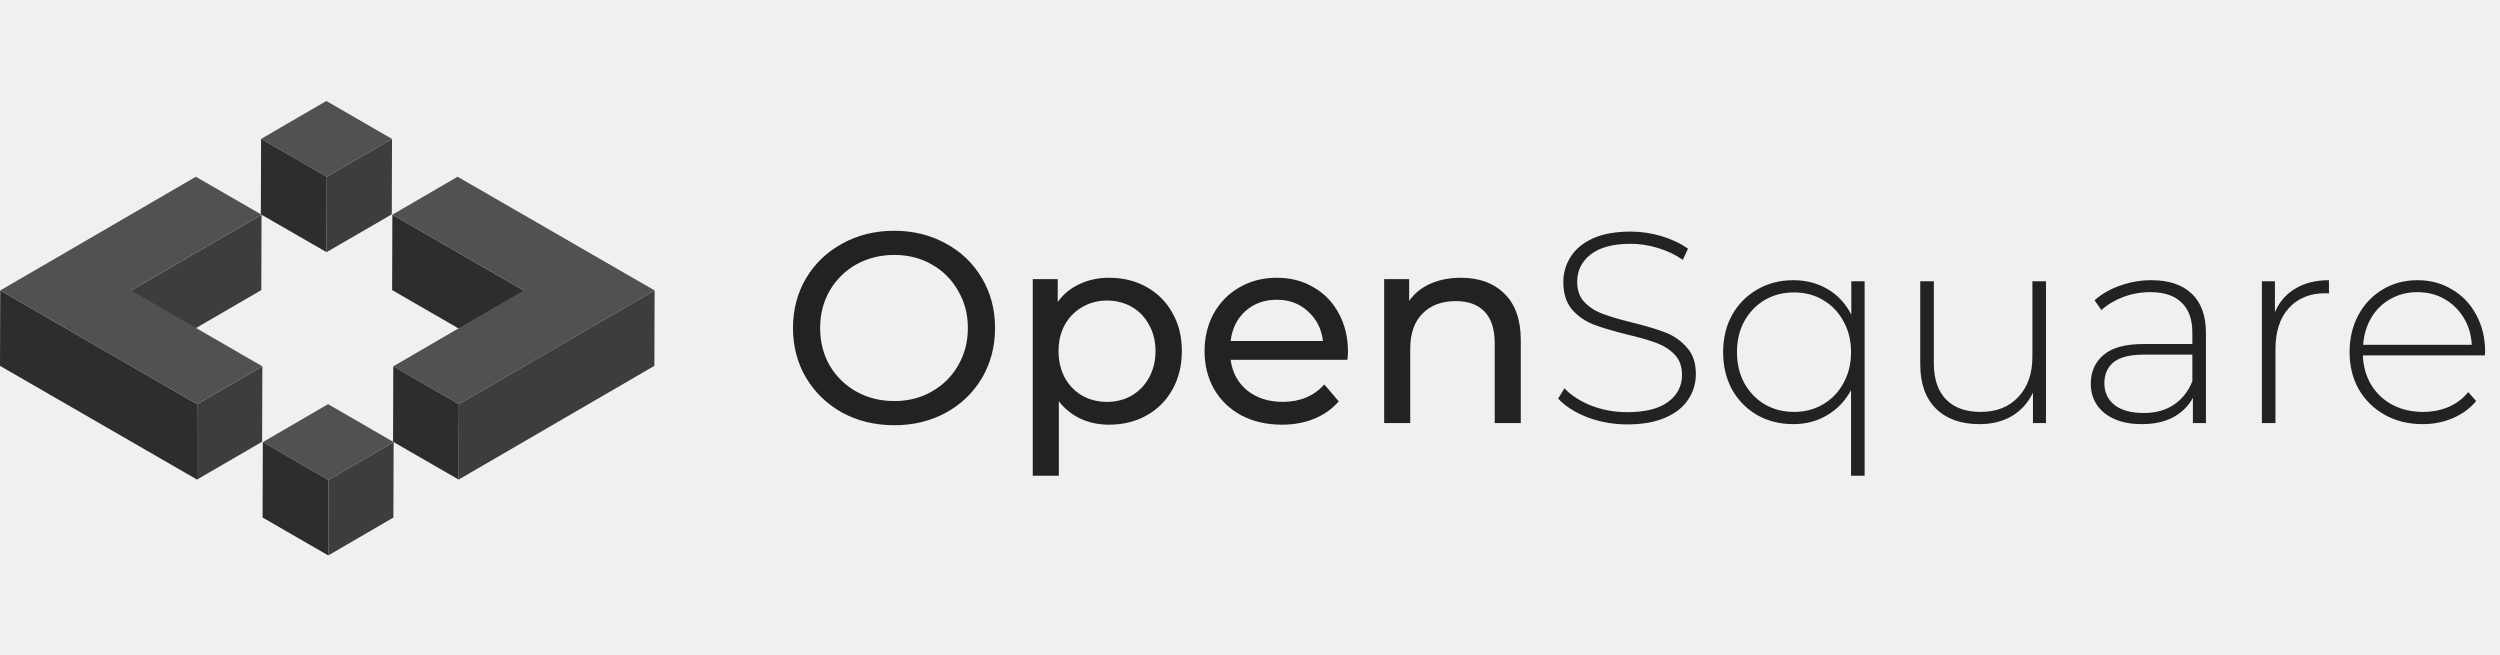
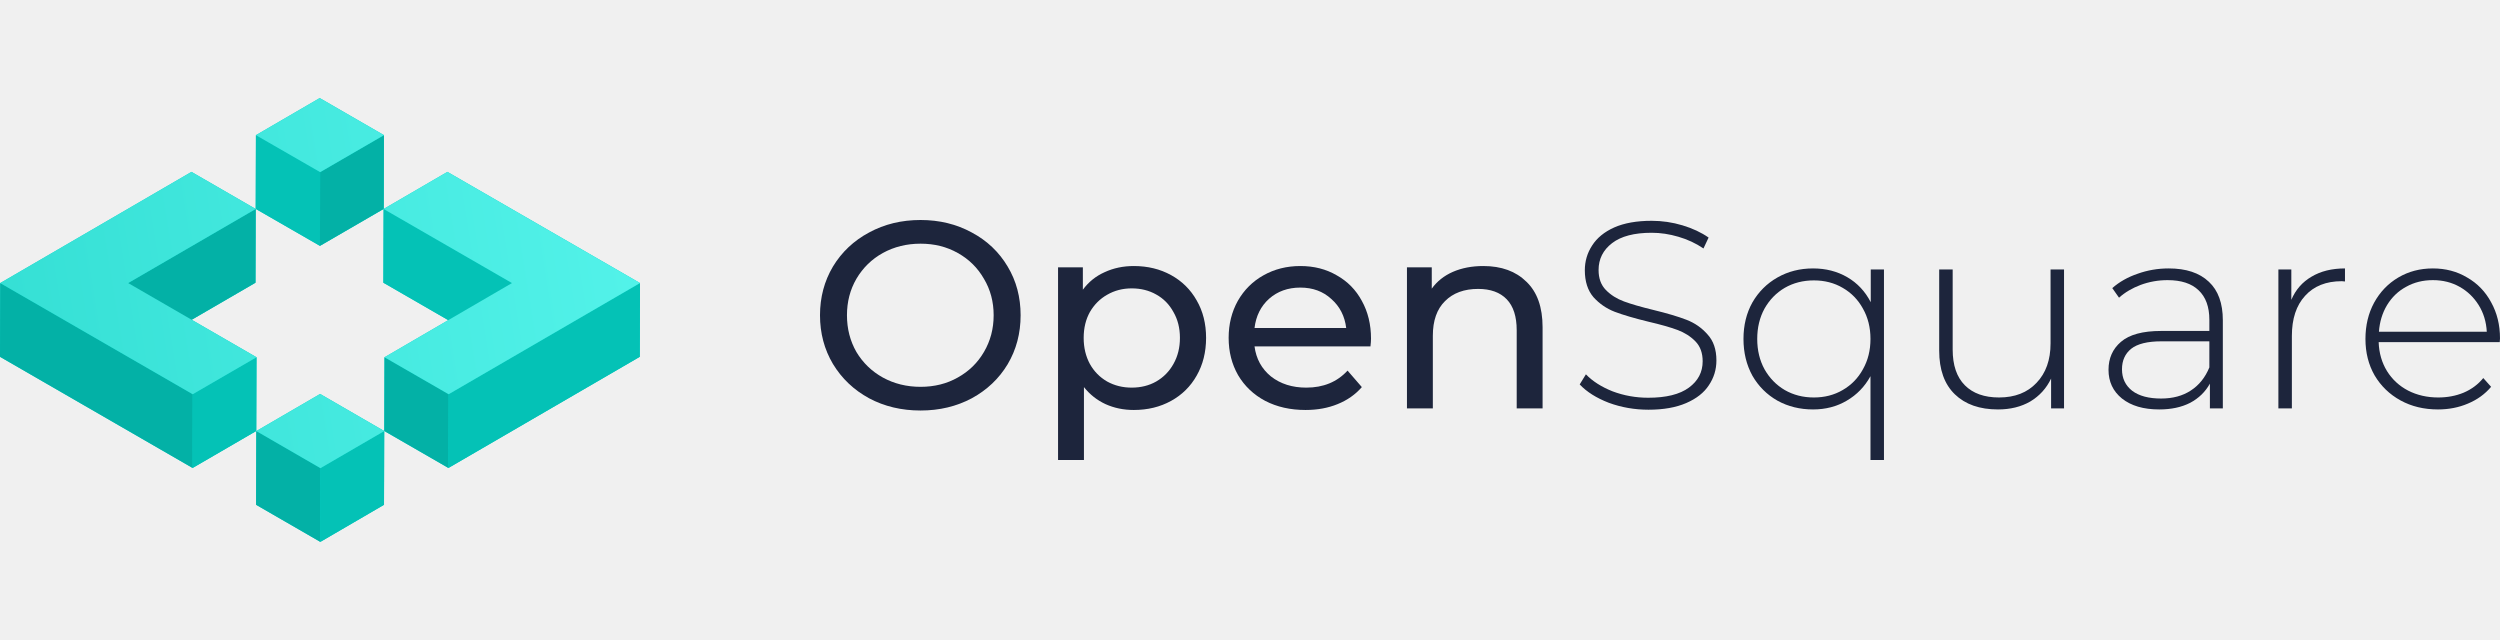
- <svg xmlns="http://www.w3.org/2000/svg" width="718" height="188" viewBox="0 0 718 188" fill="none">
+ <svg xmlns="http://www.w3.org/2000/svg" width="500" height="128" viewBox="0 0 500 128" fill="none">
  <g clip-path="url(#clip0)">
-     <path d="M112.587 39.897L93.85 50.76L74.981 39.897L93.718 29L112.587 39.897Z" fill="#515151" />
-     <path d="M112.587 39.897L112.521 61.557L93.784 72.42L93.85 50.76L112.587 39.897Z" fill="#3E3D3D" />
-     <path d="M93.85 50.76L93.784 72.42L74.914 61.557L74.981 39.897L93.85 50.76Z" fill="#2D2D2D" />
-     <path d="M150.393 83.416L150.327 105.077L112.621 83.317L112.687 61.656L150.393 83.416Z" fill="#2D2D2D" />
-     <path d="M75.114 61.656L75.047 83.317L37.574 105.077L37.64 83.416L75.114 61.656Z" fill="#3E3D3D" />
-     <path d="M188 83.416L131.789 116.073L112.953 105.21L150.393 83.416L112.687 61.656L131.424 50.76L188 83.416Z" fill="#515151" />
-     <path d="M188 83.416L187.934 105.076L131.723 137.733L131.789 116.073L188 83.416Z" fill="#3E3D3D" />
-     <path d="M131.789 116.073L131.723 137.734L112.886 126.87L112.953 105.21L131.789 116.073Z" fill="#2D2D2D" />
-     <path d="M75.346 105.21L75.28 126.87L56.576 137.734L56.609 116.073L75.346 105.21Z" fill="#3E3D3D" />
-     <path d="M56.609 116.073L56.576 137.733L0 105.076L0.066 83.416L56.609 116.073Z" fill="#2D2D2D" />
-     <path d="M75.114 61.656L37.64 83.416L75.346 105.21L56.609 116.073L0.067 83.416L56.244 50.76L75.114 61.656Z" fill="#515151" />
-     <path d="M113.052 126.97L94.316 137.866L75.479 126.97L94.216 116.073L113.052 126.97Z" fill="#515151" />
-     <path d="M113.053 126.97L112.986 148.63L94.282 159.527L94.316 137.866L113.053 126.97Z" fill="#3E3D3D" />
-     <path d="M94.316 137.866L94.282 159.527L75.413 148.63L75.479 126.97L94.316 137.866Z" fill="#2D2D2D" />
+     <path d="M51.185 27.029L63.943 19.61L76.79 27.029L76.745 41.776L63.988 49.173L51.14 41.776L51.185 27.029Z" fill="#04D2C5" />
+     <path d="M76.678 56.542L89.65 64.028L76.904 71.448L76.859 86.195L89.684 93.591L127.955 71.357L128 56.609L89.48 34.375L76.723 41.794L76.678 56.542Z" fill="#04D2C5" />
+     <path d="M51.096 56.542L51.141 41.794L38.293 34.375L0.045 56.61L0 71.357L38.52 93.591L51.254 86.195L51.299 71.448L38.333 63.953L51.096 56.542Z" fill="#04D2C5" />
+     <path d="M64.022 78.79L76.847 86.209L76.802 100.956L64.068 108.375L51.22 100.956L51.265 86.209L64.022 78.79Z" fill="#04D2C5" />
+     <path d="M64.033 34.425L63.988 49.173L51.14 41.776L51.185 27.029L64.033 34.425Z" fill="#04D2C5" />
+     <path d="M64.033 34.425L63.988 49.173L51.14 41.776L51.185 27.029L64.033 34.425Z" fill="black" fill-opacity="0.08" />
+     <path d="M102.395 56.61L102.35 71.357L76.678 56.542L76.723 41.794L102.395 56.61Z" fill="#04D2C5" />
+     <path d="M102.395 56.61L102.35 71.357L76.678 56.542L76.723 41.794L102.395 56.61Z" fill="black" fill-opacity="0.08" />
+     <path d="M89.729 78.844L89.684 93.592L76.859 86.195L76.904 71.448L89.729 78.844Z" fill="#04D2C5" />
+     <path d="M89.729 78.844L89.684 93.592L76.859 86.195L76.904 71.448L89.729 78.844Z" fill="black" fill-opacity="0.16" />
+     <path d="M38.542 78.844L38.52 93.591L0 71.357L0.045 56.61L38.542 78.844Z" fill="#04D2C5" />
+     <path d="M38.542 78.844L38.52 93.591L0 71.357L0.045 56.61L38.542 78.844Z" fill="black" fill-opacity="0.16" />
+     <path d="M64.09 93.628L64.068 108.375L51.22 100.956L51.266 86.209L64.09 93.628Z" fill="#04D2C5" />
+     <path d="M64.09 93.628L64.068 108.375L51.22 100.956L51.266 86.209L64.09 93.628Z" fill="black" fill-opacity="0.16" />
+     <path d="M76.79 27.029L76.745 41.776L63.988 49.173L64.033 34.425L76.79 27.029Z" fill="#04D2C5" />
+     <path d="M76.79 27.029L76.745 41.776L63.988 49.173L64.033 34.425L76.79 27.029Z" fill="black" fill-opacity="0.16" />
+     <path d="M51.141 41.794L51.096 56.542L25.582 71.357L25.627 56.61L51.141 41.794Z" fill="#04D2C5" />
+     <path d="M51.141 41.794L51.096 56.542L25.582 71.357L25.627 56.61L51.141 41.794Z" fill="black" fill-opacity="0.16" />
+     <path d="M128 56.61L127.955 71.357L89.684 93.591L89.729 78.844L128 56.61Z" fill="#04D2C5" />
+     <path d="M128 56.61L127.955 71.357L89.684 93.591L89.729 78.844L128 56.61Z" fill="black" fill-opacity="0.08" />
+     <path d="M51.3 71.448L51.254 86.195L38.52 93.592L38.543 78.844L51.3 71.448Z" fill="#04D2C5" />
+     <path d="M51.3 71.448L51.254 86.195L38.52 93.592L38.543 78.844L51.3 71.448Z" fill="black" fill-opacity="0.08" />
+     <path d="M76.847 86.209L76.802 100.956L64.068 108.375L64.091 93.628L76.847 86.209Z" fill="#04D2C5" />
+     <path d="M76.847 86.209L76.802 100.956L64.068 108.375L64.091 93.628L76.847 86.209Z" fill="black" fill-opacity="0.08" />
+     <path d="M64.033 34.425L76.79 27.029L63.943 19.61L51.185 27.029L64.033 34.425Z" fill="url(#paint0_linear)" />
+     <path d="M25.627 56.61L51.141 41.794L38.293 34.376L0.045 56.61L38.542 78.844L51.299 71.448L25.627 56.61Z" fill="url(#paint1_linear)" />
+     <path d="M89.729 78.844L128 56.61L89.48 34.376L76.723 41.794L102.396 56.61L76.904 71.448L89.729 78.844Z" fill="url(#paint2_linear)" />
+     <path d="M76.847 86.209L64.09 93.628L51.265 86.209L64.022 78.79L76.847 86.209Z" fill="url(#paint3_linear)" />
  </g>
-   <path d="M256.838 122.124C251.326 122.124 246.36 120.928 241.94 118.536C237.52 116.092 234.036 112.738 231.488 108.474C228.992 104.21 227.744 99.452 227.744 94.2C227.744 88.948 228.992 84.19 231.488 79.926C234.036 75.662 237.52 72.334 241.94 69.942C246.36 67.498 251.326 66.276 256.838 66.276C262.298 66.276 267.238 67.498 271.658 69.942C276.078 72.334 279.536 75.662 282.032 79.926C284.528 84.138 285.776 88.896 285.776 94.2C285.776 99.504 284.528 104.288 282.032 108.552C279.536 112.764 276.078 116.092 271.658 118.536C267.238 120.928 262.298 122.124 256.838 122.124ZM256.838 115.182C260.842 115.182 264.43 114.272 267.602 112.452C270.826 110.632 273.348 108.136 275.168 104.964C277.04 101.74 277.976 98.152 277.976 94.2C277.976 90.248 277.04 86.686 275.168 83.514C273.348 80.29 270.826 77.768 267.602 75.948C264.43 74.128 260.842 73.218 256.838 73.218C252.834 73.218 249.194 74.128 245.918 75.948C242.694 77.768 240.146 80.29 238.274 83.514C236.454 86.686 235.544 90.248 235.544 94.2C235.544 98.152 236.454 101.74 238.274 104.964C240.146 108.136 242.694 110.632 245.918 112.452C249.194 114.272 252.834 115.182 256.838 115.182ZM318.524 79.77C322.528 79.77 326.116 80.654 329.288 82.422C332.46 84.19 334.93 86.66 336.698 89.832C338.518 93.004 339.428 96.67 339.428 100.83C339.428 104.99 338.518 108.682 336.698 111.906C334.93 115.078 332.46 117.548 329.288 119.316C326.116 121.084 322.528 121.968 318.524 121.968C315.56 121.968 312.83 121.396 310.334 120.252C307.89 119.108 305.81 117.444 304.094 115.26V136.632H296.606V80.16H303.782V86.712C305.446 84.424 307.552 82.708 310.1 81.564C312.648 80.368 315.456 79.77 318.524 79.77ZM317.9 115.416C320.552 115.416 322.918 114.818 324.998 113.622C327.13 112.374 328.794 110.658 329.99 108.474C331.238 106.238 331.862 103.69 331.862 100.83C331.862 97.97 331.238 95.448 329.99 93.264C328.794 91.028 327.13 89.312 324.998 88.116C322.918 86.92 320.552 86.322 317.9 86.322C315.3 86.322 312.934 86.946 310.802 88.194C308.722 89.39 307.058 91.08 305.81 93.264C304.614 95.448 304.016 97.97 304.016 100.83C304.016 103.69 304.614 106.238 305.81 108.474C307.006 110.658 308.67 112.374 310.802 113.622C312.934 114.818 315.3 115.416 317.9 115.416ZM387.136 101.064C387.136 101.636 387.084 102.39 386.98 103.326H353.44C353.908 106.966 355.494 109.904 358.198 112.14C360.954 114.324 364.36 115.416 368.416 115.416C373.356 115.416 377.334 113.752 380.35 110.424L384.484 115.26C382.612 117.444 380.272 119.108 377.464 120.252C374.708 121.396 371.614 121.968 368.182 121.968C363.814 121.968 359.94 121.084 356.56 119.316C353.18 117.496 350.554 114.974 348.682 111.75C346.862 108.526 345.952 104.886 345.952 100.83C345.952 96.826 346.836 93.212 348.604 89.988C350.424 86.764 352.894 84.268 356.014 82.5C359.186 80.68 362.748 79.77 366.7 79.77C370.652 79.77 374.162 80.68 377.23 82.5C380.35 84.268 382.768 86.764 384.484 89.988C386.252 93.212 387.136 96.904 387.136 101.064ZM366.7 86.088C363.112 86.088 360.096 87.18 357.652 89.364C355.26 91.548 353.856 94.408 353.44 97.944H379.96C379.544 94.46 378.114 91.626 375.67 89.442C373.278 87.206 370.288 86.088 366.7 86.088ZM419.608 79.77C424.86 79.77 429.02 81.304 432.088 84.372C435.208 87.388 436.768 91.834 436.768 97.71V121.5H429.28V98.568C429.28 94.564 428.318 91.548 426.394 89.52C424.47 87.492 421.714 86.478 418.126 86.478C414.07 86.478 410.872 87.674 408.532 90.066C406.192 92.406 405.022 95.786 405.022 100.206V121.5H397.534V80.16H404.71V86.4C406.218 84.268 408.246 82.63 410.794 81.486C413.394 80.342 416.332 79.77 419.608 79.77ZM467.395 121.89C463.391 121.89 459.569 121.214 455.929 119.862C452.341 118.458 449.533 116.664 447.505 114.48L449.299 111.516C451.223 113.544 453.797 115.208 457.021 116.508C460.297 117.756 463.729 118.38 467.317 118.38C472.517 118.38 476.443 117.392 479.095 115.416C481.747 113.44 483.073 110.866 483.073 107.694C483.073 105.25 482.371 103.3 480.967 101.844C479.563 100.388 477.821 99.27 475.741 98.49C473.661 97.71 470.853 96.904 467.317 96.072C463.313 95.084 460.089 94.122 457.645 93.186C455.253 92.25 453.199 90.82 451.483 88.896C449.819 86.92 448.987 84.294 448.987 81.018C448.987 78.366 449.689 75.948 451.093 73.764C452.497 71.528 454.629 69.76 457.489 68.46C460.401 67.16 464.015 66.51 468.331 66.51C471.347 66.51 474.311 66.952 477.223 67.836C480.135 68.72 482.657 69.916 484.789 71.424L483.307 74.622C481.123 73.114 478.705 71.97 476.053 71.19C473.453 70.41 470.879 70.02 468.331 70.02C463.287 70.02 459.465 71.034 456.865 73.062C454.265 75.09 452.965 77.716 452.965 80.94C452.965 83.384 453.667 85.334 455.071 86.79C456.475 88.246 458.217 89.364 460.297 90.144C462.377 90.924 465.211 91.756 468.799 92.64C472.803 93.628 476.001 94.59 478.393 95.526C480.785 96.462 482.813 97.892 484.477 99.816C486.193 101.688 487.051 104.236 487.051 107.46C487.051 110.112 486.323 112.53 484.867 114.714C483.463 116.898 481.279 118.64 478.315 119.94C475.351 121.24 471.711 121.89 467.395 121.89ZM535.519 80.784V136.632H531.619V112.062C529.955 115.13 527.667 117.522 524.755 119.238C521.895 120.954 518.645 121.812 515.005 121.812C511.209 121.812 507.777 120.954 504.709 119.238C501.641 117.47 499.223 115.026 497.455 111.906C495.739 108.734 494.881 105.146 494.881 101.142C494.881 97.138 495.739 93.576 497.455 90.456C499.223 87.336 501.641 84.892 504.709 83.124C507.777 81.356 511.209 80.472 515.005 80.472C518.697 80.472 521.999 81.33 524.911 83.046C527.823 84.762 530.085 87.206 531.697 90.378V80.784H535.519ZM515.239 118.302C518.359 118.302 521.141 117.574 523.585 116.118C526.081 114.662 528.031 112.634 529.435 110.034C530.891 107.434 531.619 104.47 531.619 101.142C531.619 97.814 530.891 94.85 529.435 92.25C528.031 89.65 526.081 87.622 523.585 86.166C521.141 84.71 518.359 83.982 515.239 83.982C512.119 83.982 509.311 84.71 506.815 86.166C504.371 87.622 502.421 89.65 500.965 92.25C499.561 94.85 498.859 97.814 498.859 101.142C498.859 104.47 499.561 107.434 500.965 110.034C502.421 112.634 504.371 114.662 506.815 116.118C509.311 117.574 512.119 118.302 515.239 118.302ZM587.607 80.784V121.5H583.863V112.764C582.511 115.624 580.509 117.86 577.857 119.472C575.205 121.032 572.085 121.812 568.497 121.812C563.193 121.812 559.033 120.33 556.017 117.366C553.001 114.402 551.493 110.138 551.493 104.574V80.784H555.393V104.262C555.393 108.838 556.563 112.322 558.903 114.714C561.243 117.106 564.545 118.302 568.809 118.302C573.385 118.302 576.999 116.872 579.651 114.012C582.355 111.152 583.707 107.304 583.707 102.468V80.784H587.607ZM617.867 80.472C622.911 80.472 626.785 81.772 629.489 84.372C632.193 86.92 633.545 90.69 633.545 95.682V121.5H629.801V114.246C628.501 116.638 626.603 118.51 624.107 119.862C621.611 121.162 618.621 121.812 615.137 121.812C610.613 121.812 607.025 120.746 604.373 118.614C601.773 116.482 600.473 113.674 600.473 110.19C600.473 106.81 601.669 104.08 604.061 102C606.505 99.868 610.379 98.802 615.683 98.802H629.645V95.526C629.645 91.73 628.605 88.844 626.525 86.868C624.497 84.892 621.507 83.904 617.555 83.904C614.851 83.904 612.251 84.372 609.755 85.308C607.311 86.244 605.231 87.492 603.515 89.052L601.565 86.244C603.593 84.424 606.037 83.02 608.897 82.032C611.757 80.992 614.747 80.472 617.867 80.472ZM615.683 118.614C619.063 118.614 621.923 117.834 624.263 116.274C626.655 114.714 628.449 112.452 629.645 109.488V101.844H615.761C611.757 101.844 608.845 102.572 607.025 104.028C605.257 105.484 604.373 107.486 604.373 110.034C604.373 112.686 605.361 114.792 607.337 116.352C609.313 117.86 612.095 118.614 615.683 118.614ZM653.358 89.676C654.606 86.712 656.556 84.45 659.208 82.89C661.86 81.278 665.084 80.472 668.88 80.472V84.294L667.944 84.216C663.42 84.216 659.884 85.646 657.336 88.506C654.788 91.314 653.514 95.24 653.514 100.284V121.5H649.614V80.784H653.358V89.676ZM713.643 102.078H678.621C678.725 105.25 679.531 108.084 681.039 110.58C682.547 113.024 684.575 114.922 687.123 116.274C689.723 117.626 692.635 118.302 695.859 118.302C698.511 118.302 700.955 117.834 703.191 116.898C705.479 115.91 707.377 114.48 708.885 112.608L711.147 115.182C709.379 117.314 707.143 118.952 704.439 120.096C701.787 121.24 698.901 121.812 695.781 121.812C691.725 121.812 688.111 120.928 684.939 119.16C681.767 117.392 679.271 114.948 677.451 111.828C675.683 108.708 674.799 105.146 674.799 101.142C674.799 97.19 675.631 93.654 677.295 90.534C679.011 87.362 681.351 84.892 684.315 83.124C687.279 81.356 690.607 80.472 694.299 80.472C697.991 80.472 701.293 81.356 704.205 83.124C707.169 84.84 709.483 87.258 711.147 90.378C712.863 93.498 713.721 97.034 713.721 100.986L713.643 102.078ZM694.299 83.904C691.439 83.904 688.865 84.554 686.577 85.854C684.289 87.102 682.443 88.896 681.039 91.236C679.687 93.524 678.907 96.124 678.699 99.036H709.899C709.743 96.124 708.963 93.524 707.559 91.236C706.155 88.948 704.309 87.154 702.021 85.854C699.733 84.554 697.159 83.904 694.299 83.904Z" fill="#222222" />
+   <path d="M184.115 82.102C180.304 82.102 176.871 81.286 173.815 79.654C170.759 77.987 168.35 75.698 166.589 72.789C164.863 69.88 164 66.634 164 63.051C164 59.468 164.863 56.222 166.589 53.313C168.35 50.404 170.759 48.133 173.815 46.501C176.871 44.834 180.304 44 184.115 44C187.89 44 191.306 44.834 194.362 46.501C197.418 48.133 199.809 50.404 201.534 53.313C203.26 56.186 204.123 59.432 204.123 63.051C204.123 66.67 203.26 69.933 201.534 72.843C199.809 75.716 197.418 77.987 194.362 79.654C191.306 81.286 187.89 82.102 184.115 82.102ZM184.115 77.366C186.884 77.366 189.364 76.745 191.557 75.503C193.787 74.262 195.53 72.559 196.789 70.395C198.083 68.195 198.73 65.747 198.73 63.051C198.73 60.355 198.083 57.925 196.789 55.761C195.53 53.561 193.787 51.84 191.557 50.599C189.364 49.357 186.884 48.736 184.115 48.736C181.347 48.736 178.83 49.357 176.565 50.599C174.336 51.84 172.575 53.561 171.28 55.761C170.022 57.925 169.393 60.355 169.393 63.051C169.393 65.747 170.022 68.195 171.28 70.395C172.575 72.559 174.336 74.262 176.565 75.503C178.83 76.745 181.347 77.366 184.115 77.366Z" fill="#1D253C" />
+   <path d="M226.764 53.206C229.533 53.206 232.013 53.809 234.207 55.016C236.4 56.222 238.107 57.907 239.33 60.071C240.588 62.235 241.217 64.736 241.217 67.574C241.217 70.412 240.588 72.931 239.33 75.131C238.107 77.295 236.4 78.98 234.207 80.186C232.013 81.392 229.533 81.996 226.764 81.996C224.715 81.996 222.828 81.605 221.102 80.825C219.412 80.044 217.974 78.909 216.788 77.419V92H211.61V53.472H216.572V57.942C217.722 56.381 219.178 55.211 220.94 54.43C222.702 53.614 224.643 53.206 226.764 53.206ZM226.333 77.525C228.167 77.525 229.802 77.118 231.24 76.302C232.714 75.45 233.865 74.279 234.692 72.789C235.555 71.264 235.986 69.525 235.986 67.574C235.986 65.623 235.555 63.902 234.692 62.412C233.865 60.887 232.714 59.716 231.24 58.9C229.802 58.084 228.167 57.676 226.333 57.676C224.535 57.676 222.9 58.102 221.425 58.953C219.987 59.769 218.837 60.922 217.974 62.412C217.147 63.902 216.734 65.623 216.734 67.574C216.734 69.525 217.147 71.264 217.974 72.789C218.801 74.279 219.951 75.45 221.425 76.302C222.9 77.118 224.535 77.525 226.333 77.525Z" fill="#1D253C" />
+   <path d="M274.202 67.734C274.202 68.124 274.166 68.639 274.094 69.277H250.905C251.229 71.76 252.325 73.765 254.195 75.29C256.1 76.781 258.455 77.525 261.259 77.525C264.675 77.525 267.425 76.39 269.51 74.12L272.369 77.419C271.074 78.909 269.456 80.044 267.515 80.825C265.609 81.605 263.47 81.996 261.097 81.996C258.077 81.996 255.399 81.392 253.062 80.186C250.725 78.945 248.91 77.224 247.615 75.024C246.357 72.825 245.728 70.341 245.728 67.574C245.728 64.843 246.339 62.377 247.561 60.177C248.82 57.978 250.527 56.275 252.685 55.069C254.878 53.827 257.34 53.206 260.073 53.206C262.805 53.206 265.232 53.827 267.353 55.069C269.51 56.275 271.182 57.978 272.369 60.177C273.591 62.377 274.202 64.896 274.202 67.734ZM260.073 57.517C257.592 57.517 255.507 58.262 253.817 59.752C252.163 61.242 251.193 63.193 250.905 65.605H269.241C268.953 63.228 267.964 61.295 266.275 59.805C264.621 58.279 262.554 57.517 260.073 57.517Z" fill="#1D253C" />
+   <path d="M296.653 53.206C300.284 53.206 303.16 54.253 305.281 56.346C307.439 58.404 308.517 61.437 308.517 65.446V81.676H303.34V66.031C303.34 63.299 302.675 61.242 301.345 59.858C300.014 58.474 298.109 57.783 295.628 57.783C292.824 57.783 290.613 58.599 288.995 60.231C287.377 61.827 286.568 64.133 286.568 67.149V81.676H281.391V53.472H286.352V57.73C287.395 56.275 288.797 55.157 290.559 54.377C292.356 53.596 294.388 53.206 296.653 53.206Z" fill="#1D253C" />
+   <path d="M329.693 81.942C326.925 81.942 324.282 81.481 321.765 80.559C319.285 79.601 317.343 78.377 315.941 76.887L317.181 74.865C318.512 76.248 320.291 77.384 322.52 78.27C324.785 79.122 327.158 79.548 329.639 79.548C333.234 79.548 335.949 78.874 337.782 77.525C339.616 76.177 340.533 74.421 340.533 72.257C340.533 70.59 340.047 69.259 339.076 68.266C338.106 67.273 336.901 66.51 335.463 65.978C334.025 65.446 332.084 64.896 329.639 64.328C326.871 63.654 324.642 62.998 322.952 62.359C321.298 61.721 319.878 60.745 318.691 59.432C317.541 58.084 316.966 56.293 316.966 54.058C316.966 52.248 317.451 50.599 318.422 49.109C319.393 47.583 320.867 46.377 322.844 45.49C324.857 44.603 327.356 44.16 330.34 44.16C332.425 44.16 334.475 44.461 336.488 45.064C338.501 45.667 340.245 46.483 341.719 47.512L340.694 49.694C339.184 48.665 337.513 47.885 335.679 47.352C333.881 46.82 332.102 46.554 330.34 46.554C326.853 46.554 324.21 47.246 322.413 48.63C320.615 50.013 319.716 51.805 319.716 54.004C319.716 55.672 320.201 57.002 321.172 57.996C322.143 58.989 323.347 59.752 324.785 60.284C326.223 60.816 328.183 61.384 330.664 61.987C333.432 62.661 335.643 63.317 337.297 63.956C338.951 64.594 340.353 65.57 341.503 66.882C342.69 68.16 343.283 69.898 343.283 72.098C343.283 73.907 342.78 75.556 341.773 77.047C340.802 78.537 339.292 79.725 337.243 80.612C335.194 81.499 332.677 81.942 329.693 81.942Z" fill="#1D253C" />
+   <path d="M376.793 53.898V92H374.096V75.237C372.946 77.33 371.364 78.962 369.351 80.133C367.373 81.304 365.126 81.889 362.609 81.889C359.985 81.889 357.612 81.304 355.491 80.133C353.37 78.927 351.698 77.259 350.476 75.131C349.289 72.967 348.696 70.519 348.696 67.787C348.696 65.055 349.289 62.625 350.476 60.497C351.698 58.368 353.37 56.701 355.491 55.495C357.612 54.288 359.985 53.685 362.609 53.685C365.162 53.685 367.445 54.27 369.458 55.441C371.472 56.612 373.036 58.279 374.15 60.444V53.898H376.793ZM362.771 79.495C364.928 79.495 366.852 78.998 368.542 78.004C370.267 77.011 371.616 75.627 372.586 73.854C373.593 72.08 374.096 70.058 374.096 67.787C374.096 65.517 373.593 63.495 372.586 61.721C371.616 59.947 370.267 58.563 368.542 57.57C366.852 56.577 364.928 56.08 362.771 56.08C360.614 56.08 358.673 56.577 356.947 57.57C355.257 58.563 353.909 59.947 352.902 61.721C351.932 63.495 351.446 65.517 351.446 67.787C351.446 70.058 351.932 72.08 352.902 73.854C353.909 75.627 355.257 77.011 356.947 78.004C358.673 78.998 360.614 79.495 362.771 79.495Z" fill="#1D253C" />
+   <path d="M412.806 53.898V81.676H410.218V75.716C409.283 77.667 407.899 79.193 406.065 80.293C404.232 81.357 402.075 81.889 399.594 81.889C395.927 81.889 393.051 80.878 390.965 78.856C388.88 76.834 387.838 73.925 387.838 70.129V53.898H390.534V69.916C390.534 73.038 391.343 75.415 392.961 77.047C394.579 78.678 396.862 79.495 399.81 79.495C402.973 79.495 405.472 78.519 407.306 76.568C409.175 74.616 410.11 71.991 410.11 68.692V53.898H412.806Z" fill="#1D253C" />
+   <path d="M433.728 53.685C437.215 53.685 439.894 54.572 441.763 56.346C443.633 58.084 444.567 60.656 444.567 64.062V81.676H441.979V76.727C441.08 78.359 439.768 79.636 438.042 80.559C436.316 81.446 434.249 81.889 431.84 81.889C428.712 81.889 426.232 81.162 424.398 79.707C422.6 78.253 421.702 76.337 421.702 73.96C421.702 71.654 422.529 69.792 424.182 68.373C425.872 66.918 428.551 66.191 432.218 66.191H441.871V63.956C441.871 61.366 441.152 59.397 439.714 58.049C438.312 56.701 436.244 56.027 433.512 56.027C431.642 56.027 429.845 56.346 428.119 56.984C426.429 57.623 424.991 58.474 423.805 59.539L422.457 57.623C423.859 56.381 425.549 55.423 427.526 54.749C429.503 54.04 431.571 53.685 433.728 53.685ZM432.218 79.707C434.555 79.707 436.532 79.175 438.15 78.111C439.804 77.047 441.044 75.503 441.871 73.481V68.266H432.272C429.503 68.266 427.49 68.763 426.232 69.756C425.009 70.749 424.398 72.115 424.398 73.854C424.398 75.663 425.081 77.1 426.447 78.164C427.814 79.193 429.737 79.707 432.218 79.707Z" fill="#1D253C" />
+   <path d="M458.266 59.965C459.129 57.942 460.477 56.399 462.31 55.335C464.144 54.235 466.373 53.685 468.997 53.685V56.293L468.35 56.239C465.222 56.239 462.778 57.215 461.016 59.166C459.254 61.082 458.374 63.761 458.374 67.202V81.676H455.677V53.898H458.266V59.965Z" fill="#1D253C" />
+   <path d="M499.946 68.426H475.732C475.804 70.59 476.361 72.523 477.404 74.226C478.447 75.894 479.849 77.189 481.61 78.111C483.408 79.033 485.421 79.495 487.65 79.495C489.484 79.495 491.174 79.175 492.72 78.537C494.302 77.862 495.614 76.887 496.656 75.61L498.22 77.366C496.998 78.82 495.452 79.938 493.583 80.718C491.749 81.499 489.754 81.889 487.596 81.889C484.792 81.889 482.293 81.286 480.1 80.08C477.907 78.874 476.182 77.206 474.923 75.078C473.701 72.949 473.09 70.519 473.09 67.787C473.09 65.091 473.665 62.678 474.815 60.55C476.002 58.386 477.62 56.701 479.669 55.495C481.718 54.288 484.019 53.685 486.572 53.685C489.124 53.685 491.407 54.288 493.421 55.495C495.47 56.665 497.07 58.315 498.22 60.444C499.407 62.572 500 64.984 500 67.681L499.946 68.426ZM486.572 56.027C484.594 56.027 482.815 56.47 481.233 57.357C479.651 58.208 478.375 59.432 477.404 61.029C476.469 62.59 475.93 64.364 475.786 66.35H497.358C497.25 64.364 496.71 62.59 495.74 61.029C494.769 59.468 493.493 58.244 491.911 57.357C490.329 56.47 488.549 56.027 486.572 56.027Z" fill="#1D253C" />
  <defs>
+     <linearGradient id="paint0_linear" x1="5.90471e-08" y1="94" x2="136.38" y2="72.037" gradientUnits="userSpaceOnUse">
+       <stop stop-color="#34DFD4" />
+       <stop offset="1" stop-color="#54F3EA" />
+     </linearGradient>
+     <linearGradient id="paint1_linear" x1="5.90471e-08" y1="94" x2="136.38" y2="72.037" gradientUnits="userSpaceOnUse">
+       <stop stop-color="#34DFD4" />
+       <stop offset="1" stop-color="#54F3EA" />
+     </linearGradient>
+     <linearGradient id="paint2_linear" x1="5.90471e-08" y1="94" x2="136.38" y2="72.037" gradientUnits="userSpaceOnUse">
+       <stop stop-color="#34DFD4" />
+       <stop offset="1" stop-color="#54F3EA" />
+     </linearGradient>
+     <linearGradient id="paint3_linear" x1="5.90471e-08" y1="94" x2="136.38" y2="72.037" gradientUnits="userSpaceOnUse">
+       <stop stop-color="#34DFD4" />
+       <stop offset="1" stop-color="#54F3EA" />
+     </linearGradient>
    <clipPath id="clip0">
-       <rect width="188" height="130.527" fill="white" transform="translate(0 29)" />
+       <rect width="128" height="128" fill="white" />
    </clipPath>
  </defs>
</svg>
